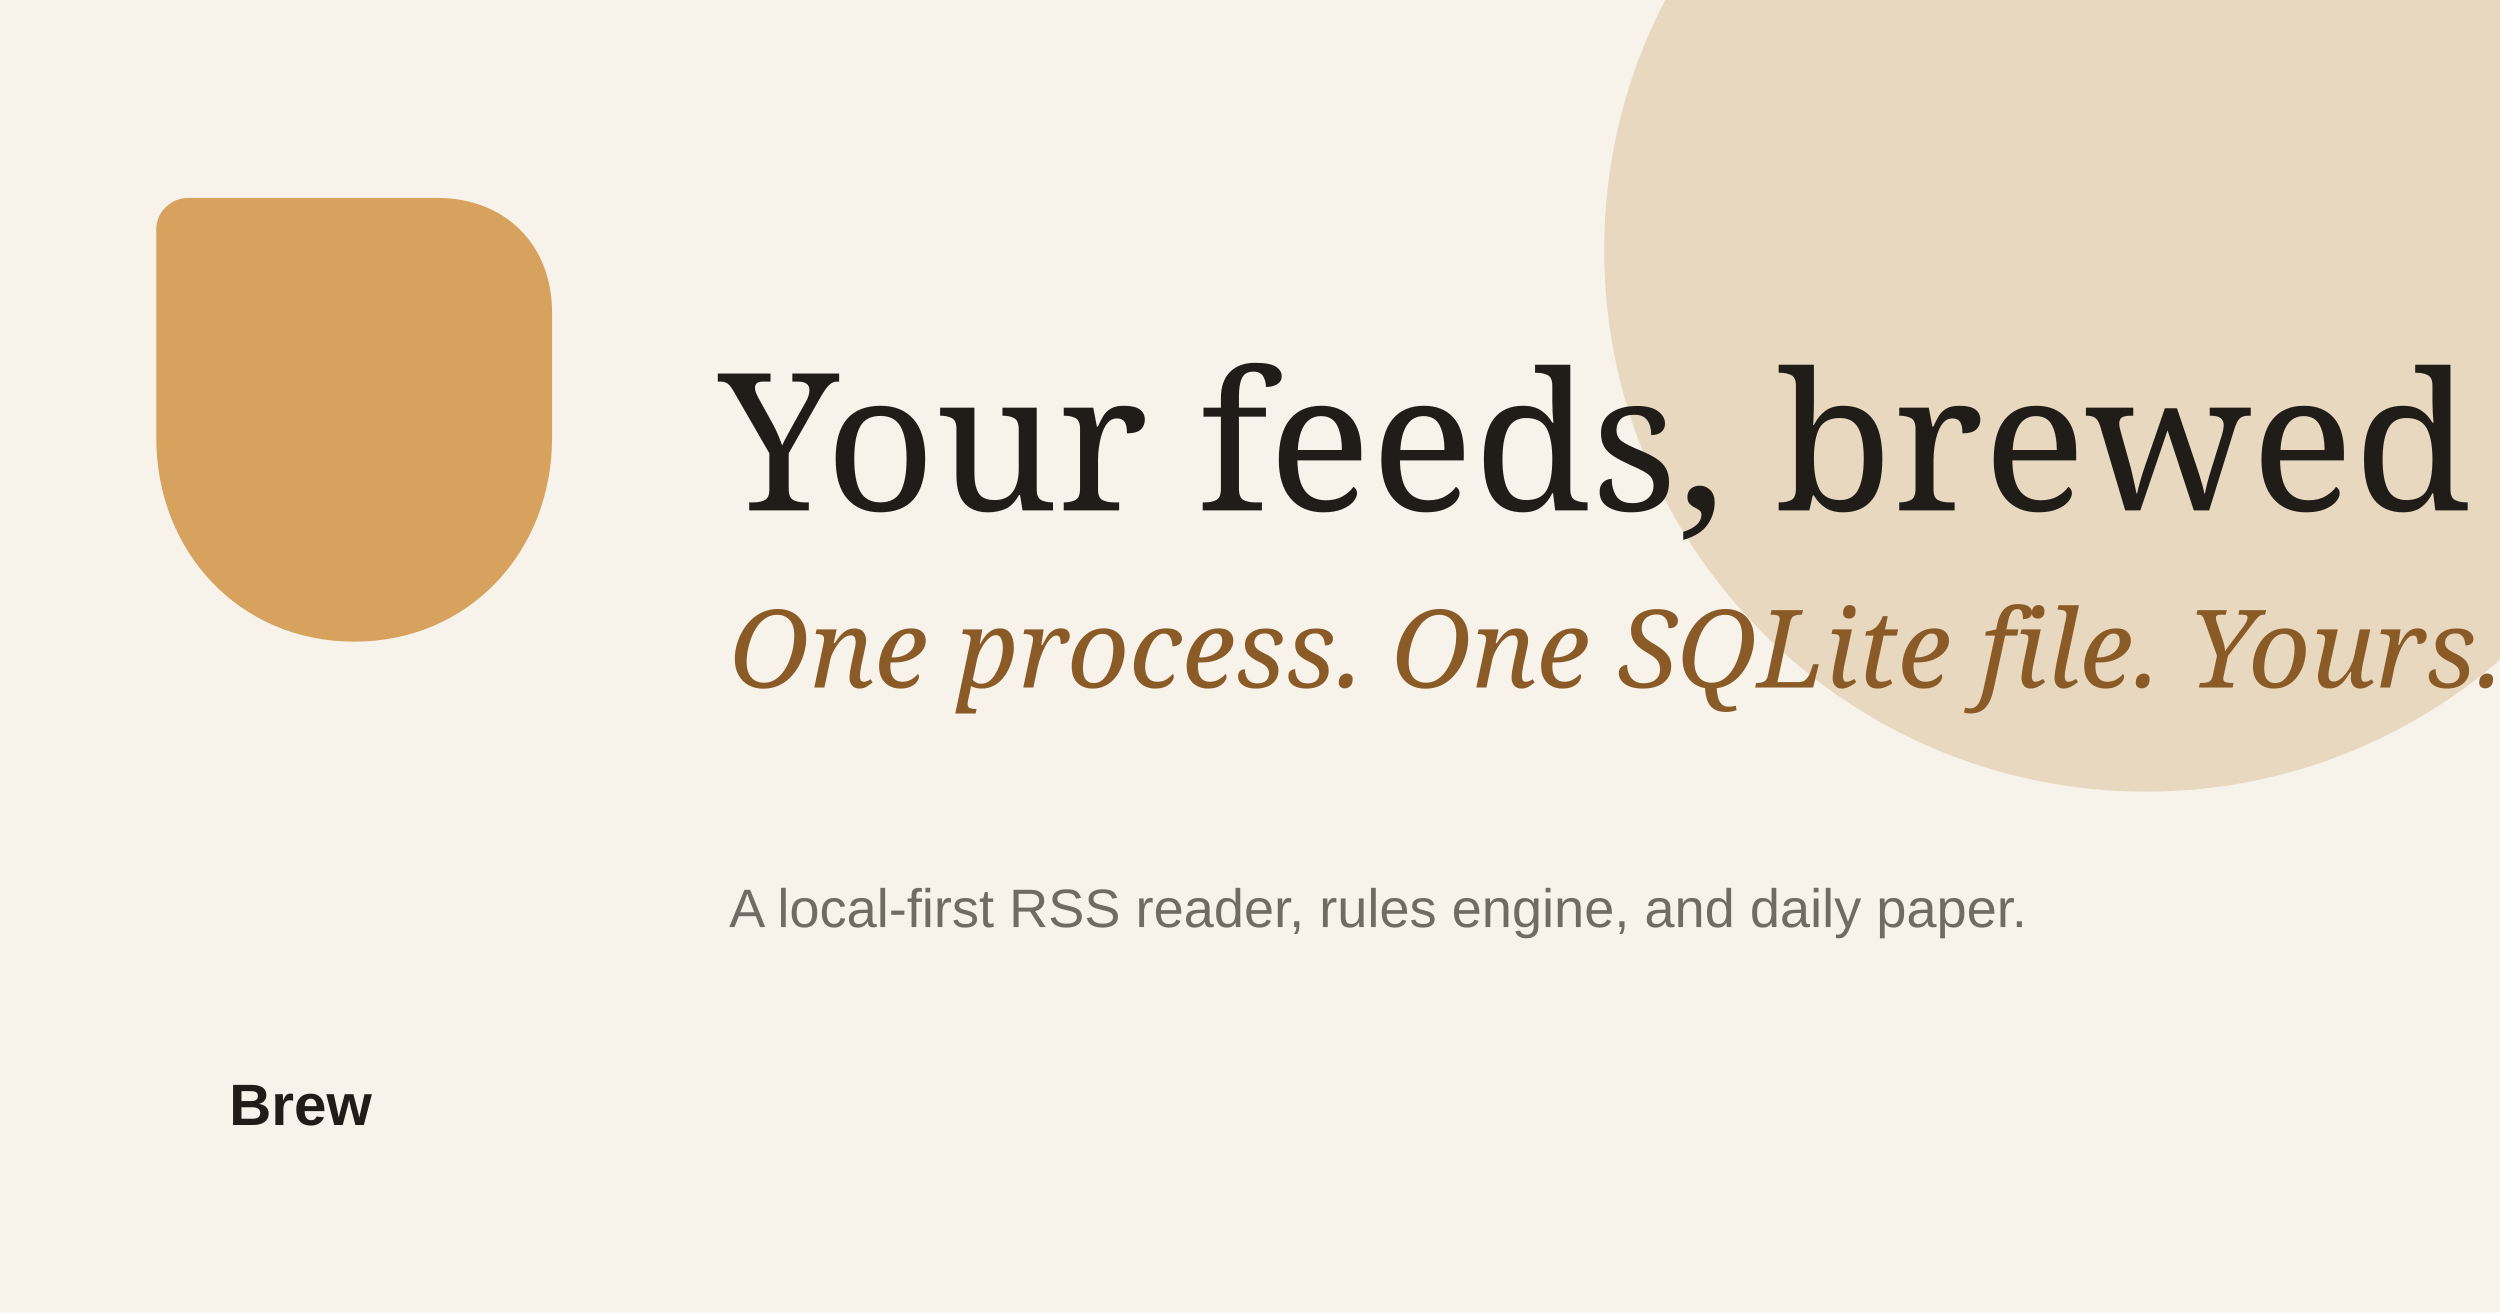
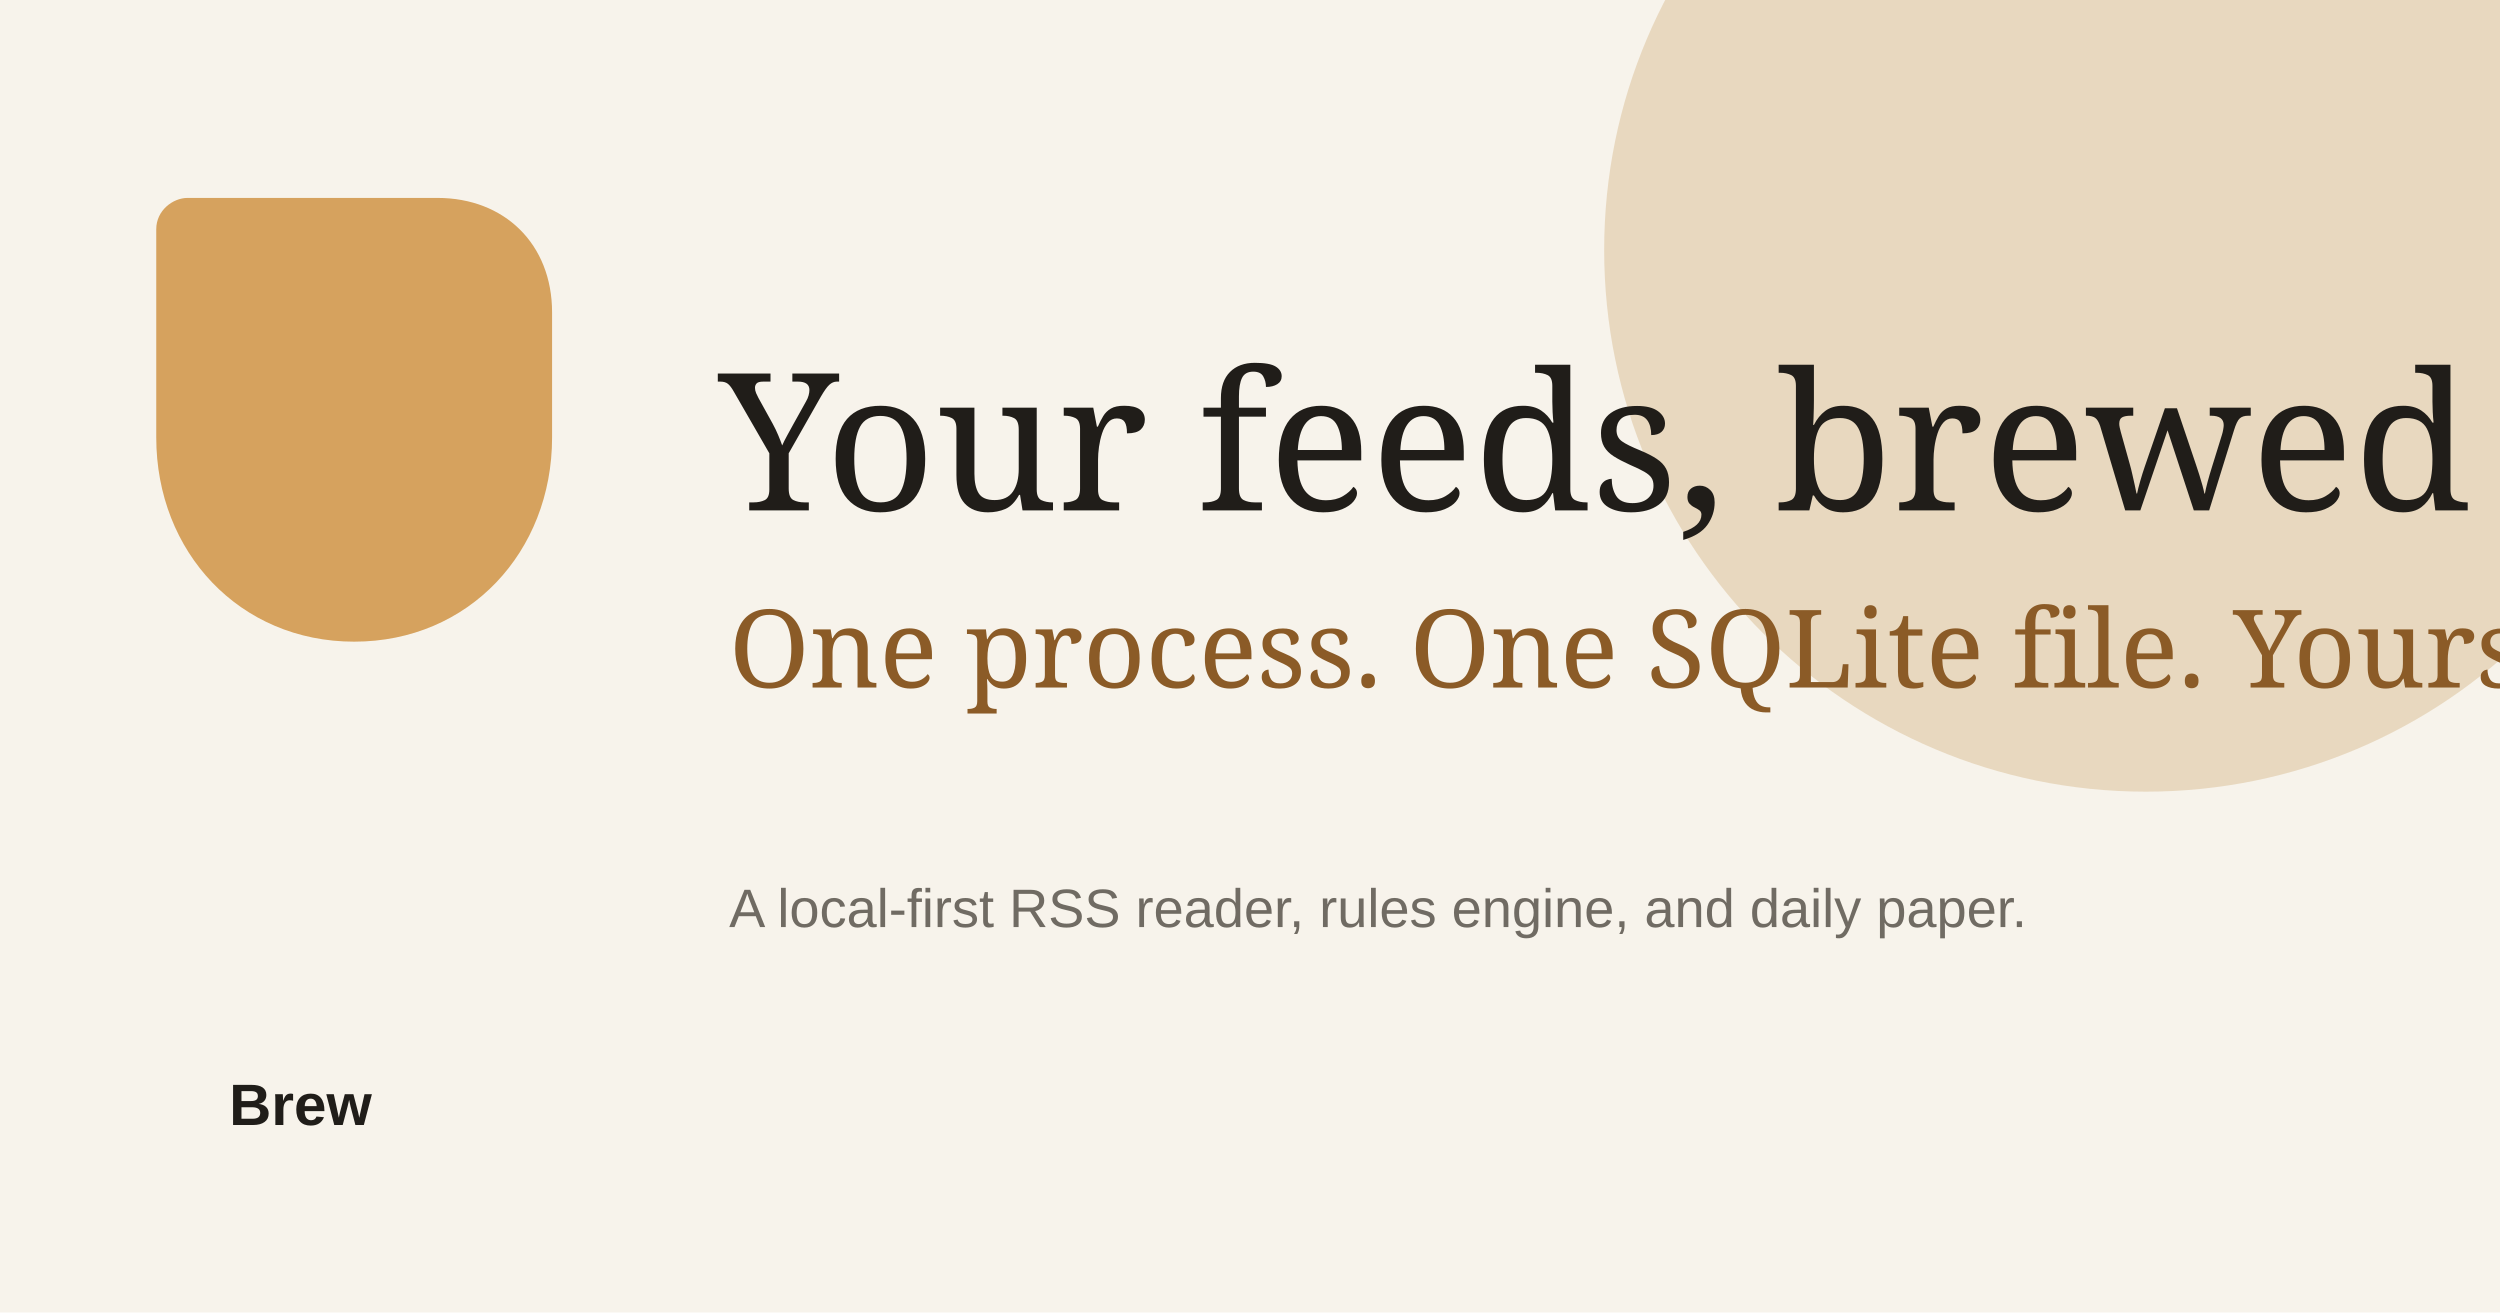
<svg xmlns="http://www.w3.org/2000/svg" width="1200" height="630" viewBox="0 0 1200 630">
  <rect width="1200" height="630" fill="#f7f3eb" />
  <circle cx="1030" cy="120" r="260" fill="#e8d8bf" />
  <path fill="#d6a25e" d="M110 95h100c32 0 55 22 55 55v60c0 55-40 98-95 98s-95-43-95-98V110c0-9 8-15 15-15Z" />
  <text x="345" y="245" fill="#201d19" font-family="Georgia,serif" font-size="92">Your feeds, brewed daily.</text>
-   <text x="350" y="330" fill="#8b5b27" font-family="Georgia,serif" font-size="52" font-style="italic">One process. One SQLite file. Yours.</text>
+   <text x="350" y="330" fill="#8b5b27" font-family="Georgia,serif" font-size="52" font-style="normal">One process. One SQLite file. Yours.</text>
  <text x="350" y="445" fill="#706b63" font-family="Arial,sans-serif" font-size="26">A local-first RSS reader, rules engine, and daily paper.</text>
  <text x="110" y="540" fill="#201d19" font-family="Arial,sans-serif" font-size="28" font-weight="bold">Brew</text>
</svg>
